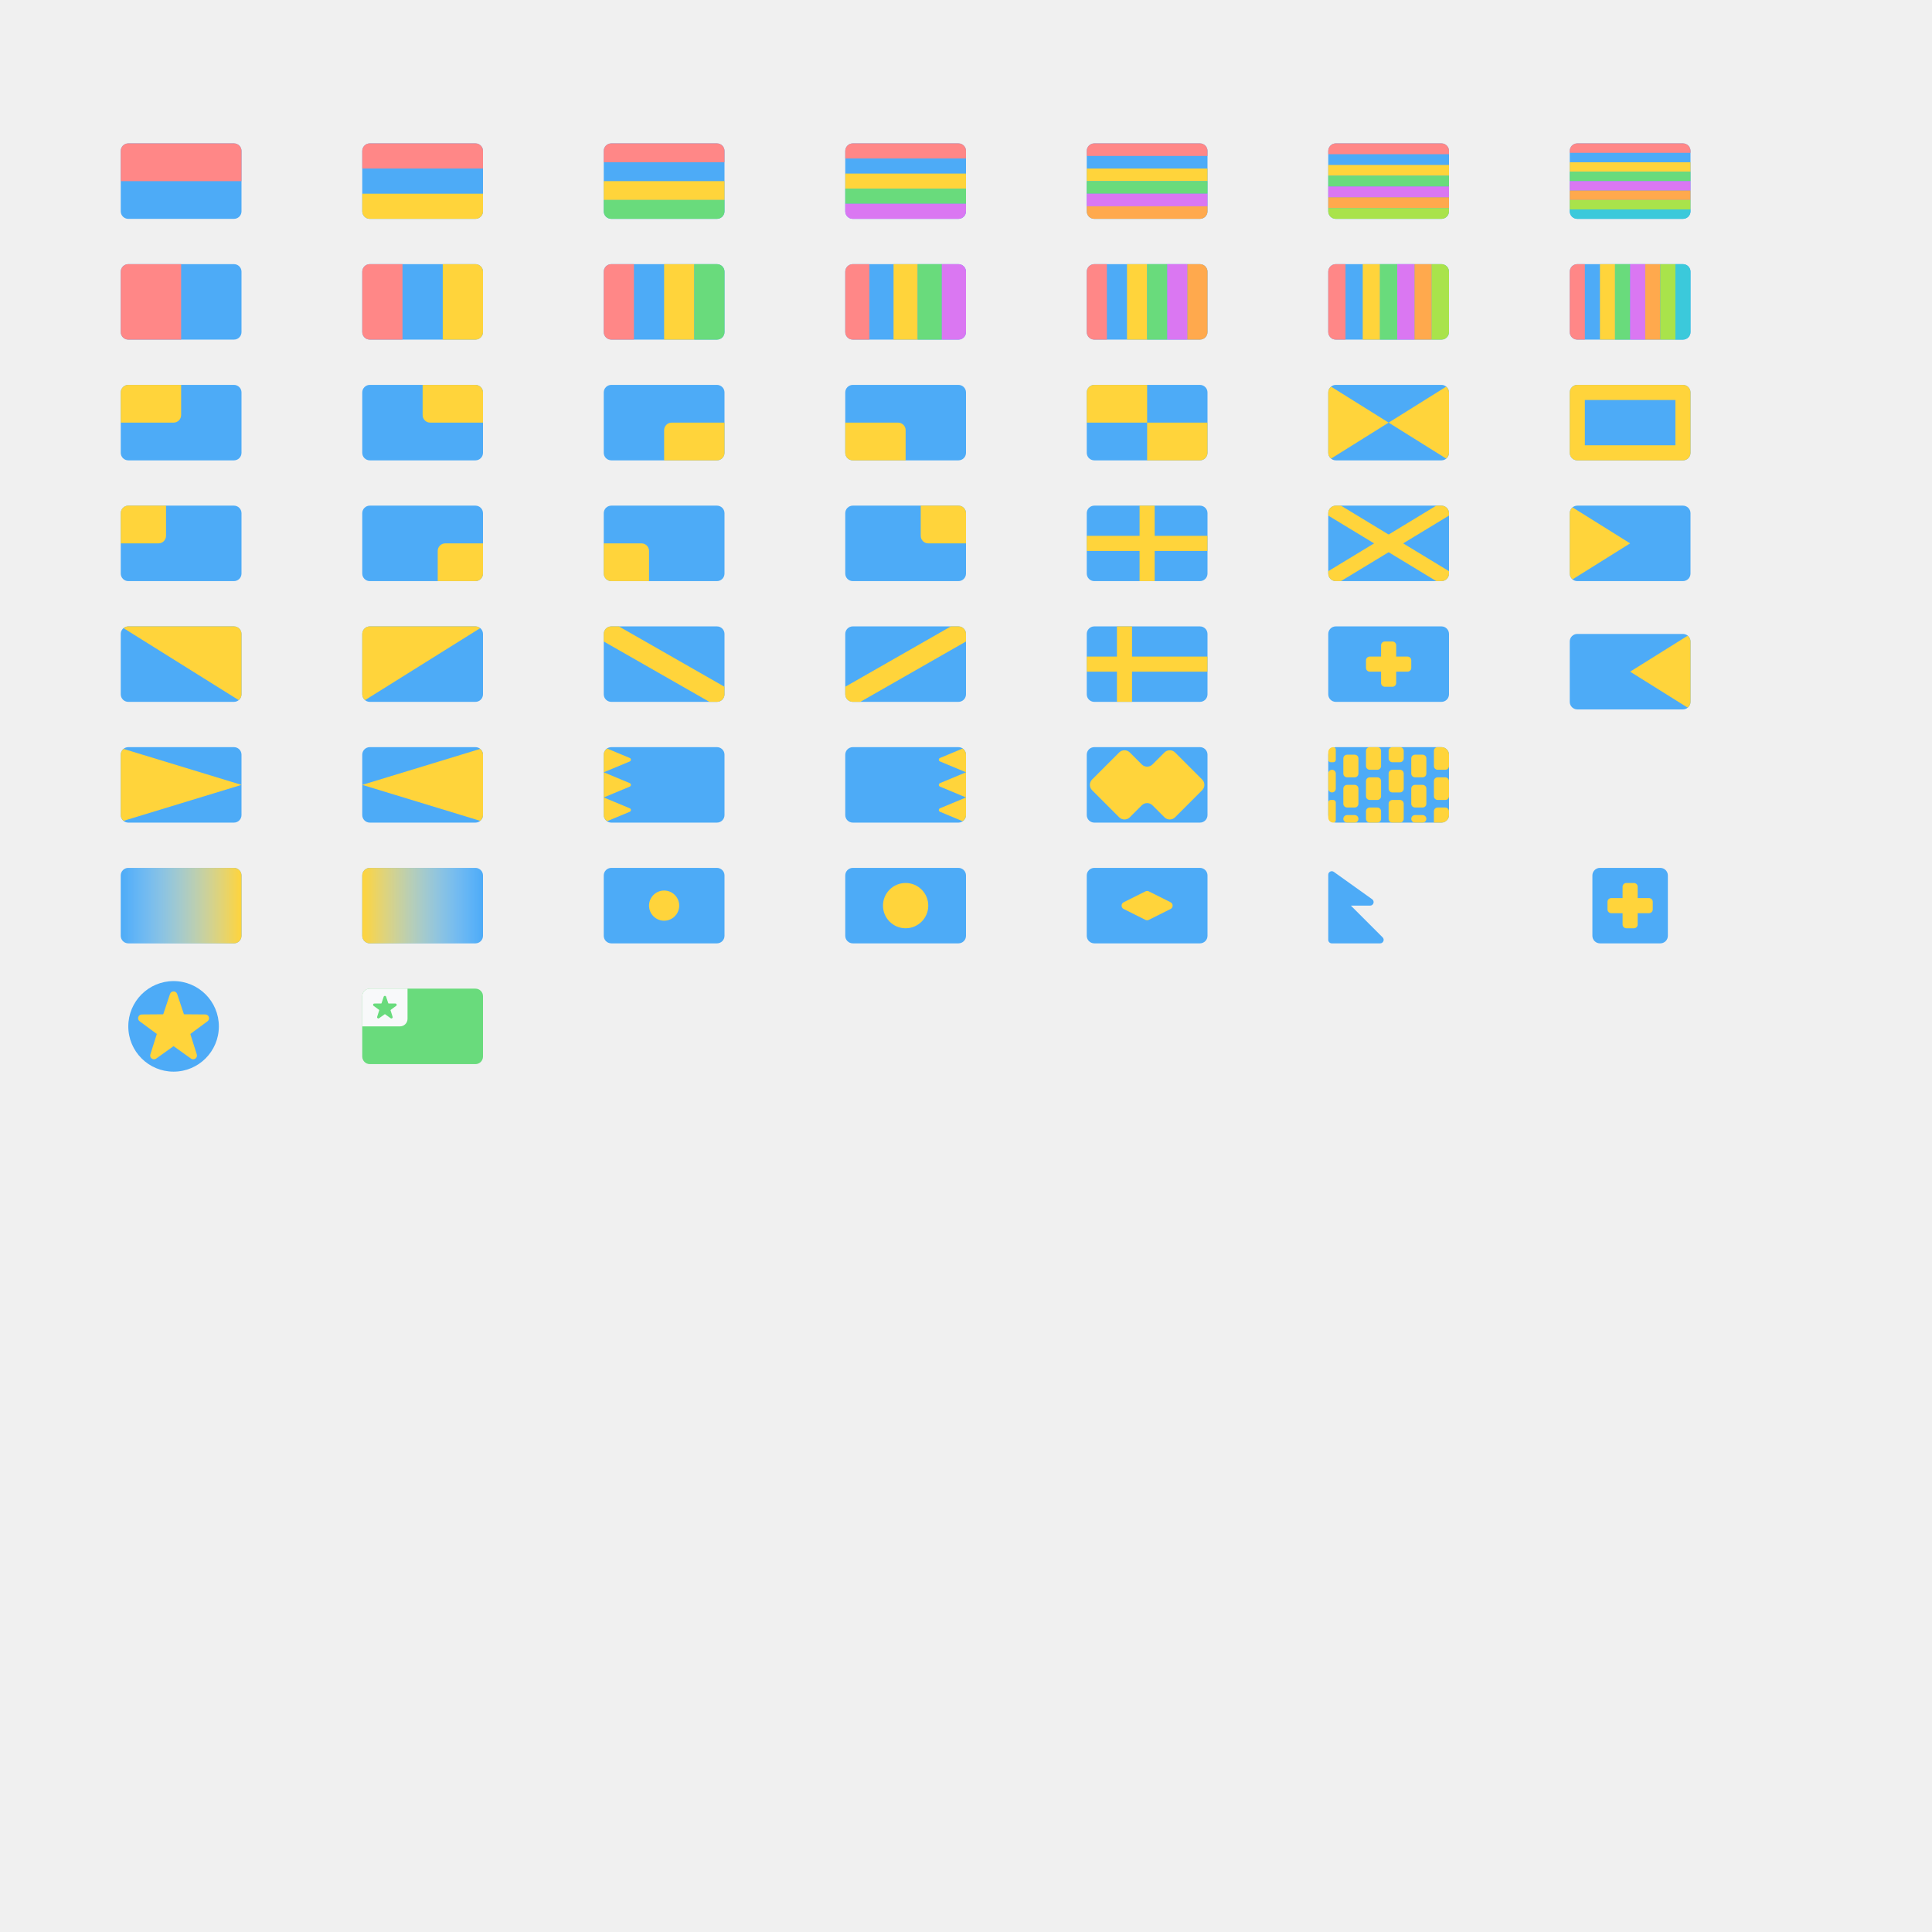
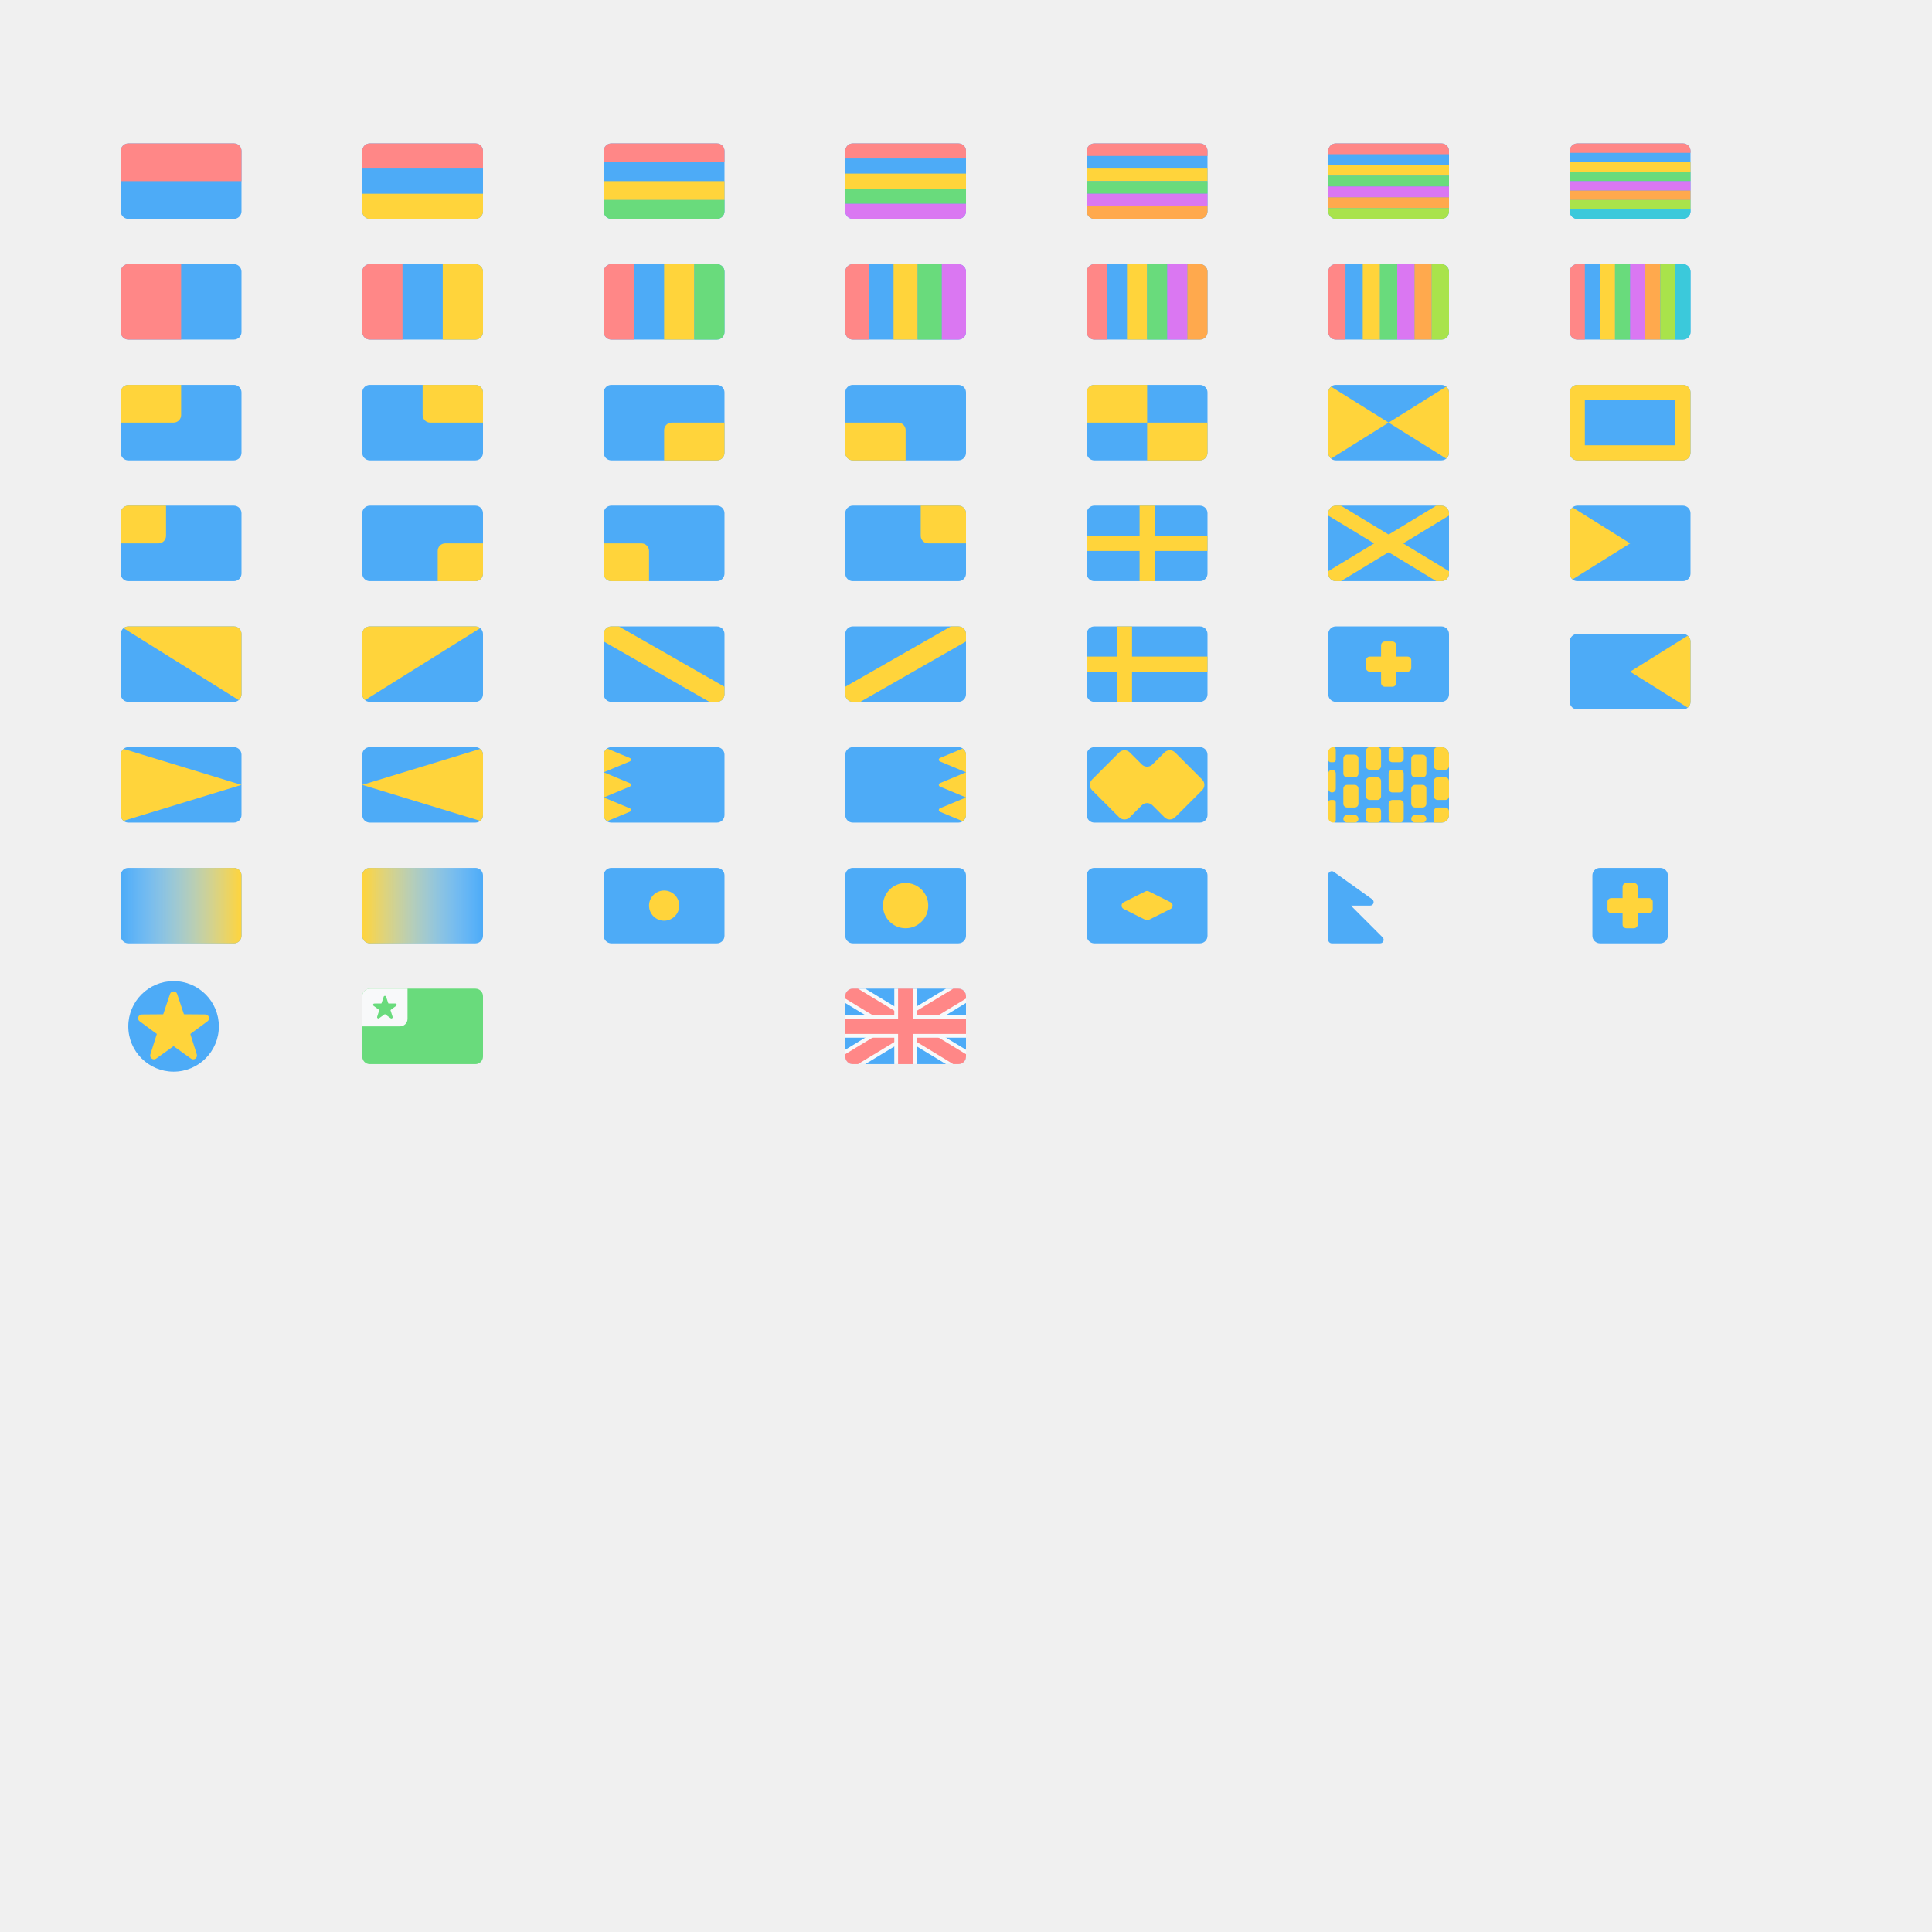
<svg xmlns="http://www.w3.org/2000/svg" version="1.1" id="Layer_1" x="0px" y="0px" width="256px" height="256px" viewBox="0 0 256 256" style="enable-background:new 0 0 256 256;" xml:space="preserve">
  <style type="text/css">
- 	.Drop_x0020_Shadow{fill:none;}
- 	.Thick_x0020_Blue_x0020_Neon{fill:none;stroke:#0073BC;stroke-width:10;stroke-linecap:round;stroke-linejoin:round;}
- 	.Illuminating_x0020_Aqua{fill:url(#SVGID_1_);stroke:#FFFFFF;stroke-width:0.25;stroke-miterlimit:1;}
- 	
- 		.Black_x0020_Highlight{fill:url(#SVGID_00000071531927786273495800000003200682428551378345_);stroke:#FFFFFF;stroke-width:0.363;stroke-miterlimit:1;}
- 	.Bugaboo_GS{fill-rule:evenodd;clip-rule:evenodd;fill:#FFDD00;}
	.st0{fill:#4DABF7;}
	.st1{fill:#FF8787;}
	.st2{fill:#FFD43B;}
	.st3{fill:#69DB7C;}
	.st4{fill:#DA77F2;}
	.st5{fill:#FFA94D;}
	.st6{fill:#A9E34B;}
	.st7{fill:#3BC9DB;}
	.st8{fill:#F8F9FA;}
- 	.st9{fill:url(#SVGID_00000170240210481160851820000013944029763867922873_);}
- 	.st10{fill:url(#SVGID_00000133501982631989610990000010537515007776739203_);}
+ 	.st9{fill:url(#SVGID_1_);}
+ 	.st10{fill:url(#SVGID_00000052811382676435913170000008721212930983240343_);}
</style>
-   <linearGradient id="SVGID_1_" gradientUnits="userSpaceOnUse" x1="0" y1="0" x2="6.123234e-17" y2="-1">
-     <stop offset="0" style="stop-color:#1D59F4" />
-     <stop offset="0.618" style="stop-color:#2D65EE" />
-     <stop offset="0.629" style="stop-color:#3864F3" />
-     <stop offset="0.983" style="stop-color:#00DDFC" />
-   </linearGradient>
-   <linearGradient id="SVGID_00000160171774740908980820000005506908161281663119_" gradientUnits="userSpaceOnUse" x1="0" y1="0" x2="6.123234e-17" y2="-1">
-     <stop offset="0" style="stop-color:#060606" />
-     <stop offset="0.618" style="stop-color:#000000" />
-     <stop offset="0.629" style="stop-color:#000000" />
-     <stop offset="0.983" style="stop-color:#000000" />
-   </linearGradient>
  <circle class="st0" cx="23" cy="136" r="6" />
  <path class="st0" d="M31,29H17C16.448,29,16,28.552,16,28v-8  C16,19.448,16.448,19,17,19h14C31.552,19,32,19.448,32,20v8  C32,28.552,31.552,29,31,29z" />
  <path class="st0" d="M31,45H17C16.448,45,16,44.552,16,44v-8  C16,35.448,16.448,35,17,35h14C31.552,35,32,35.448,32,36v8  C32,44.552,31.552,45,31,45z" />
  <path class="st0" d="M31,61H17C16.448,61,16,60.552,16,60v-8  C16,51.448,16.448,51,17,51h14C31.552,51,32,51.448,32,52v8  C32,60.552,31.552,61,31,61z" />
  <path class="st1" d="M32,24H16v-4c0-0.552,0.448-1,1-1h14c0.552,0,1,0.448,1,1V24z" />
  <path class="st1" d="M24,45h-7c-0.552,0-1-0.448-1-1v-8c0-0.552,0.448-1,1-1h7V45z" />
  <path class="st0" d="M223,45h-14c-0.552,0-1-0.448-1-1v-8C208,35.448,208.448,35,209,35h14  c0.552,0,1,0.448,1,1v8C224,44.552,223.552,45,223,45z" />
  <path class="st1" d="M210,45h-1c-0.552,0-1-0.448-1-1v-8c0-0.552,0.448-1,1-1h1V45z" />
  <path class="st0" d="M63,45H49C48.448,45,48,44.552,48,44v-8  C48,35.448,48.448,35,49,35h14C63.552,35,64,35.448,64,36v8  C64,44.552,63.552,45,63,45z" />
  <path class="st1" d="M53.333,45H49c-0.552,0-1-0.448-1-1v-8c0-0.552,0.448-1,1-1h4.333V45z" />
  <path class="st2" d="M63,45h-4.333V35H63c0.552,0,1,0.448,1,1v8C64,44.552,63.552,45,63,45z" />
  <path class="st0" d="M63,29H49C48.448,29,48,28.552,48,28v-8  C48,19.448,48.448,19,49,19h14C63.552,19,64,19.448,64,20v8  C64,28.552,63.552,29,63,29z" />
  <path class="st1" d="M64,22.333H48V20c0-0.552,0.448-1,1-1h14c0.552,0,1,0.448,1,1V22.333z" />
  <path class="st2" d="M63,29H49c-0.552,0-1-0.448-1-1v-2.333h16V28C64,28.552,63.552,29,63,29z" />
  <path class="st0" d="M95,29H81c-0.552,0-1-0.448-1-1v-8C80,19.448,80.448,19,81,19h14  c0.552,0,1,0.448,1,1v8C96,28.552,95.552,29,95,29z" />
  <path class="st1" d="M96,21.5H80V20c0-0.552,0.448-1,1-1h14c0.552,0,1,0.448,1,1V21.5z" />
  <rect x="80" y="24" class="st2" width="16" height="2.5" />
  <path class="st3" d="M96,26.5H80V28c0,0.552,0.448,1,1,1h14c0.552,0,1-0.448,1-1V26.5z" />
  <path class="st0" d="M127,29h-14c-0.552,0-1-0.448-1-1v-8C112,19.448,112.448,19,113,19h14  c0.552,0,1,0.448,1,1v8C128,28.552,127.552,29,127,29z" />
  <path class="st1" d="M128,21h-16v-1c0-0.552,0.448-1,1-1h14c0.552,0,1,0.448,1,1V21z" />
  <rect x="112" y="23" class="st2" width="16" height="2" />
  <rect x="112" y="25" class="st3" width="16" height="2" />
  <path class="st4" d="M128,27h-16v1c0,0.552,0.448,1,1,1h14c0.552,0,1-0.448,1-1V27z" />
  <path class="st0" d="M191,29h-14c-0.552,0-1-0.448-1-1v-8C176,19.448,176.448,19,177,19h14  c0.552,0,1,0.448,1,1v8C192,28.552,191.552,29,191,29z" />
  <path class="st1" d="M192,20.429h-16v-0.429C176,19.448,176.448,19,177,19h14c0.552,0,1,0.448,1,1  V20.429z" />
  <rect x="176" y="21.857" class="st2" width="16" height="1.429" />
  <rect x="176" y="23.286" class="st3" width="16" height="1.429" />
  <rect x="176" y="24.714" class="st4" width="16" height="1.429" />
  <path class="st0" d="M223,29h-14c-0.552,0-1-0.448-1-1v-8C208,19.448,208.448,19,209,19h14  c0.552,0,1,0.448,1,1v8C224,28.552,223.552,29,223,29z" />
  <path class="st1" d="M224,20.25h-16V20c0-0.552,0.448-1,1-1h14c0.552,0,1,0.448,1,1V20.25z" />
  <rect x="208" y="21.5" class="st2" width="16" height="1.25" />
  <rect x="208" y="22.75" class="st3" width="16" height="1.25" />
  <rect x="208" y="24" class="st4" width="16" height="1.25" />
  <path class="st0" d="M159,29h-14c-0.552,0-1-0.448-1-1v-8C144,19.448,144.448,19,145,19h14  c0.552,0,1,0.448,1,1v8C160,28.552,159.552,29,159,29z" />
  <path class="st1" d="M160,20.667h-16V20c0-0.552,0.448-1,1-1h14c0.552,0,1,0.448,1,1V20.667z" />
  <rect x="144" y="22.333" class="st2" width="16" height="1.667" />
  <rect x="144" y="24" class="st3" width="16" height="1.667" />
  <rect x="144" y="25.667" class="st4" width="16" height="1.667" />
  <path class="st5" d="M160,27.333h-16V28c0,0.552,0.448,1,1,1h14c0.552,0,1-0.448,1-1V27.333z" />
  <rect x="176" y="26.143" class="st5" width="16" height="1.429" />
  <rect x="208" y="25.25" class="st5" width="16" height="1.25" />
  <rect x="208" y="26.5" class="st6" width="16" height="1.25" />
  <path class="st6" d="M176,27.571h16v0.429C192,28.552,191.552,29,191,29h-14c-0.552,0-1-0.448-1-1  V27.571z" />
  <path class="st7" d="M224,27.75h-16V28c0,0.552,0.448,1,1,1h14c0.552,0,1-0.448,1-1V27.75z" />
  <rect x="212" y="35" class="st2" width="2" height="10" />
  <rect x="214" y="35" class="st3" width="2" height="10" />
  <path class="st0" d="M95,45H81c-0.552,0-1-0.448-1-1v-8C80,35.448,80.448,35,81,35h14  c0.552,0,1,0.448,1,1v8C96,44.552,95.552,45,95,45z" />
  <path class="st1" d="M84,45h-3c-0.552,0-1-0.448-1-1v-8c0-0.552,0.448-1,1-1h3V45z" />
  <rect x="88" y="35" class="st2" width="4" height="10" />
  <path class="st3" d="M92,45h3c0.552,0,1-0.448,1-1v-8C96,35.448,95.552,35,95,35h-3V45z" />
  <rect x="216" y="35" class="st4" width="2" height="10" />
  <path class="st0" d="M127,45h-14c-0.552,0-1-0.448-1-1v-8C112,35.448,112.448,35,113,35h14  c0.552,0,1,0.448,1,1v8C128,44.552,127.552,45,127,45z" />
  <path class="st1" d="M115.2,45H113c-0.552,0-1-0.448-1-1v-8c0-0.552,0.448-1,1-1h2.2V45z" />
  <rect x="118.4" y="35" class="st2" width="3.2" height="10" />
  <rect x="121.6" y="35" class="st3" width="3.2" height="10" />
  <path class="st4" d="M124.8,45H127c0.552,0,1-0.448,1-1v-8C128,35.448,127.552,35,127,35  h-2.2V45z" />
  <rect x="218" y="35" class="st5" width="2" height="10" />
  <path class="st0" d="M159,45h-14c-0.552,0-1-0.448-1-1v-8C144,35.448,144.448,35,145,35h14  c0.552,0,1,0.448,1,1v8C160,44.552,159.552,45,159,45z" />
  <path class="st1" d="M146.667,45H145c-0.552,0-1-0.448-1-1v-8c0-0.552,0.448-1,1-1h1.667V45z" />
  <rect x="149.333" y="35" class="st2" width="2.667" height="10" />
  <rect x="152" y="35" class="st3" width="2.667" height="10" />
  <rect x="154.667" y="35" class="st4" width="2.667" height="10" />
  <path class="st5" d="M157.333,45H159c0.552,0,1-0.448,1-1v-8C160,35.448,159.552,35,159,35  h-1.667V45z" />
  <rect x="220" y="35" class="st6" width="2" height="10" />
  <path class="st0" d="M191,45h-14c-0.552,0-1-0.448-1-1v-8C176,35.448,176.448,35,177,35h14  c0.552,0,1,0.448,1,1v8C192,44.552,191.552,45,191,45z" />
  <path class="st1" d="M178.286,45H177c-0.552,0-1-0.448-1-1v-8c0-0.552,0.448-1,1-1h1.286V45z" />
  <rect x="180.571" y="35" class="st2" width="2.286" height="10" />
  <rect x="182.857" y="35" class="st3" width="2.286" height="10" />
  <rect x="185.143" y="35" class="st4" width="2.286" height="10" />
  <rect x="187.429" y="35" class="st5" width="2.286" height="10" />
  <path class="st6" d="M189.714,45H191c0.552,0,1-0.448,1-1v-8C192,35.448,191.552,35,191,35  h-1.286V45z" />
  <path class="st7" d="M222,45h1c0.552,0,1-0.448,1-1v-8C224,35.448,223.552,35,223,35h-1V45z" />
  <path class="st2" d="M23,56h-7v-4c0-0.552,0.448-1,1-1h7v4C24,55.552,23.552,56,23,56z" />
  <path class="st0" d="M31,77H17C16.448,77,16,76.552,16,76v-8c0-0.552,0.448-1,1-1  h14C31.552,67,32,67.448,32,68v8C32,76.552,31.552,77,31,77z" />
  <path class="st2" d="M21,72h-5v-4c0-0.552,0.448-1,1-1h5v4C22,71.552,21.552,72,21,72z" />
  <path class="st3" d="M63,141H49C48.448,141,48,140.552,48,140v-8c0-0.552,0.448-1,1-1  h14C63.552,131,64,131.448,64,132v8C64,140.552,63.552,141,63,141z" />
  <path class="st8" d="M53,136h-5v-4c0-0.552,0.448-1,1-1h5v4C54,135.552,53.552,136,53,136z" />
  <path class="st0" d="M31,93H17C16.448,93,16,92.552,16,92v-8c0-0.552,0.448-1,1-1  h14C31.552,83,32,83.448,32,84v8C32,92.552,31.552,93,31,93z" />
  <path class="st0" d="M63,77H49C48.448,77,48,76.552,48,76v-8c0-0.552,0.448-1,1-1  h14C63.552,67,64,67.448,64,68v8C64,76.552,63.552,77,63,77z" />
  <path class="st2" d="M63,77h-5v-4c0-0.552,0.448-1,1-1h5v4C64,76.552,63.552,77,63,77z" />
  <path class="st0" d="M63,61H49C48.448,61,48,60.552,48,60v-8  C48,51.448,48.448,51,49,51h14C63.552,51,64,51.448,64,52v8  C64,60.552,63.552,61,63,61z" />
  <path class="st2" d="M64,56h-7c-0.552,0-1-0.448-1-1v-4h7c0.552,0,1,0.448,1,1V56z" />
  <path class="st0" d="M95,61H81c-0.552,0-1-0.448-1-1v-8C80,51.448,80.448,51,81,51h14  c0.552,0,1,0.448,1,1v8C96,60.552,95.552,61,95,61z" />
  <path class="st2" d="M95,61h-7v-4c0-0.552,0.448-1,1-1h7v4C96,60.552,95.552,61,95,61z" />
  <path class="st0" d="M159,61h-14c-0.552,0-1-0.448-1-1v-8C144,51.448,144.448,51,145,51h14  c0.552,0,1,0.448,1,1v8C160,60.552,159.552,61,159,61z" />
  <path class="st2" d="M152,56h-8v-4c0-0.552,0.448-1,1-1h7V56z" />
  <path class="st2" d="M159,61h-7v-5h8v4C160,60.552,159.552,61,159,61z" />
  <path class="st0" d="M191,61h-14c-0.552,0-1-0.448-1-1v-8C176,51.448,176.448,51,177,51h14  c0.552,0,1,0.448,1,1v8C192,60.552,191.552,61,191,61z" />
  <path class="st0" d="M127,61h-14c-0.552,0-1-0.448-1-1v-8C112,51.448,112.448,51,113,51h14  c0.552,0,1,0.448,1,1v8C128,60.552,127.552,61,127,61z" />
  <path class="st2" d="M120,61h-7c-0.552,0-1-0.448-1-1v-4h7c0.552,0,1,0.448,1,1V61z" />
  <path class="st0" d="M95,77H81c-0.552,0-1-0.448-1-1v-8c0-0.552,0.448-1,1-1h14c0.552,0,1,0.448,1,1v8  C96,76.552,95.552,77,95,77z" />
  <path class="st2" d="M86,77h-5c-0.552,0-1-0.448-1-1v-4h5c0.552,0,1,0.448,1,1V77z" />
  <path class="st0" d="M127,77h-14c-0.552,0-1-0.448-1-1v-8c0-0.552,0.448-1,1-1h14c0.552,0,1,0.448,1,1v8  C128,76.552,127.552,77,127,77z" />
  <path class="st2" d="M128,72h-5c-0.552,0-1-0.448-1-1v-4h5c0.552,0,1,0.448,1,1V72z" />
  <path class="st0" d="M159,77h-14c-0.552,0-1-0.448-1-1v-8c0-0.552,0.448-1,1-1h14c0.552,0,1,0.448,1,1v8  C160,76.552,159.552,77,159,77z" />
  <path class="st0" d="M191,77h-14c-0.552,0-1-0.448-1-1v-8c0-0.552,0.448-1,1-1h14c0.552,0,1,0.448,1,1v8  C192,76.552,191.552,77,191,77z" />
  <path class="st2" d="M31,83H17c-0.239,0-0.45,0.096-0.623,0.236l15.245,9.528  C31.848,92.581,32,92.313,32,92v-8C32,83.448,31.552,83,31,83z" />
  <path class="st0" d="M49,93h14C63.552,93,64,92.552,64,92v-8c0-0.552-0.448-1-1-1  H49C48.448,83,48,83.448,48,84v8C48,92.552,48.448,93,49,93z" />
  <path class="st2" d="M49,83h14c0.239,0,0.45,0.096,0.623,0.236l-15.245,9.528  C48.152,92.581,48,92.313,48,92v-8C48,83.448,48.448,83,49,83z" />
  <path class="st0" d="M81,93h14c0.552,0,1-0.448,1-1v-8c0-0.552-0.448-1-1-1H81c-0.552,0-1,0.448-1,1v8  C80,92.552,80.448,93,81,93z" />
  <path class="st0" d="M81,109h14c0.552,0,1-0.448,1-1v-8c0-0.552-0.448-1-1-1H81c-0.552,0-1,0.448-1,1v8  C80,108.552,80.448,109,81,109z" />
  <path class="st0" d="M81,125h14c0.552,0,1-0.448,1-1v-8c0-0.552-0.448-1-1-1H81c-0.552,0-1,0.448-1,1v8  C80,124.552,80.448,125,81,125z" />
  <path class="st2" d="M80,85v-1c0-0.552,0.448-1,1-1h1l14,8v1c0,0.552-0.448,1-1,1h-1L80,85z" />
  <path class="st0" d="M127,93h-14c-0.552,0-1-0.448-1-1v-8c0-0.552,0.448-1,1-1h14c0.552,0,1,0.448,1,1v8  C128,92.552,127.552,93,127,93z" />
  <path class="st2" d="M128,85v-1c0-0.552-0.448-1-1-1h-1l-14,8v1c0,0.552,0.448,1,1,1h1L128,85z" />
  <path class="st2" d="M176.377,60.764L184,56l-7.623-4.764C176.152,51.419,176,51.687,176,52v8  C176,60.313,176.152,60.581,176.377,60.764z" />
  <path class="st2" d="M191.623,60.764L184,56l7.623-4.764C191.848,51.419,192,51.687,192,52v8  C192,60.313,191.848,60.581,191.623,60.764z" />
  <path class="st0" d="M223,77h-14c-0.552,0-1-0.448-1-1v-8c0-0.552,0.448-1,1-1h14c0.552,0,1,0.448,1,1v8  C224,76.552,223.552,77,223,77z" />
  <path class="st2" d="M208.377,76.764L216,72l-7.623-4.764C208.152,67.419,208,67.687,208,68v8  C208,76.313,208.152,76.581,208.377,76.764z" />
  <path class="st0" d="M31,109H17C16.448,109,16,108.552,16,108v-8c0-0.552,0.448-1,1-1  h14C31.552,99,32,99.448,32,100v8C32,108.552,31.552,109,31,109z" />
  <path class="st0" d="M31,125H17C16.448,125,16,124.552,16,124v-8c0-0.552,0.448-1,1-1  h14C31.552,115,32,115.448,32,116v8C32,124.552,31.552,125,31,125z" />
-   <linearGradient id="SVGID_00000136387366061027821020000006750357327345395096_" gradientUnits="userSpaceOnUse" x1="16" y1="120" x2="32" y2="120">
+   <linearGradient id="SVGID_1_" gradientUnits="userSpaceOnUse" x1="16" y1="136" x2="32" y2="136" gradientTransform="matrix(1 0 0 -1 0 256)">
    <stop offset="0" style="stop-color:#FFFFFF;stop-opacity:0" />
    <stop offset="1" style="stop-color:#FFD43B" />
  </linearGradient>
-   <path style="fill:url(#SVGID_00000136387366061027821020000006750357327345395096_);" d="M31,125H17  C16.448,125,16,124.552,16,124v-8c0-0.552,0.448-1,1-1h14C31.552,115,32,115.448,32,116v8  C32,124.552,31.552,125,31,125z" />
+   <path class="st9" d="M31,125H17C16.448,125,16,124.552,16,124v-8c0-0.552,0.448-1,1-1  h14C31.552,115,32,115.448,32,116v8C32,124.552,31.552,125,31,125z" />
  <path class="st0" d="M49,125h14C63.552,125,64,124.552,64,124v-8c0-0.552-0.448-1-1-1  H49C48.448,115,48,115.448,48,116v8C48,124.552,48.448,125,49,125z" />
-   <linearGradient id="SVGID_00000109025915879558508910000016537520112735674278_" gradientUnits="userSpaceOnUse" x1="48" y1="120" x2="64" y2="120" gradientTransform="matrix(-1 0 0 1 112 0)">
+   <linearGradient id="SVGID_00000176739201067977278630000002924379120222821505_" gradientUnits="userSpaceOnUse" x1="48" y1="136" x2="64" y2="136" gradientTransform="matrix(-1 0 0 -1 112 256)">
    <stop offset="0" style="stop-color:#FFFFFF;stop-opacity:0" />
    <stop offset="1" style="stop-color:#FFD43B" />
  </linearGradient>
-   <path style="fill:url(#SVGID_00000109025915879558508910000016537520112735674278_);" d="M49,125h14  C63.552,125,64,124.552,64,124v-8c0-0.552-0.448-1-1-1H49C48.448,115,48,115.448,48,116v8  C48,124.552,48.448,125,49,125z" />
+   <path style="fill:url(#SVGID_00000176739201067977278630000002924379120222821505_);" d="M49,125h14  C63.552,125,64,124.552,64,124v-8c0-0.552-0.448-1-1-1H49C48.448,115,48,115.448,48,116v8  C48,124.552,48.448,125,49,125z" />
  <path class="st2" d="M16.377,108.764L32,104l-15.623-4.764C16.152,99.419,16,99.687,16,100v8  C16,108.313,16.152,108.581,16.377,108.764z" />
  <path class="st0" d="M63,109H49C48.448,109,48,108.552,48,108v-8c0-0.552,0.448-1,1-1  h14C63.552,99,64,99.448,64,100v8C64,108.552,63.552,109,63,109z" />
  <path class="st2" d="M63.623,108.764L48,104l15.623-4.764C63.848,99.419,64,99.687,64,100v8  C64,108.313,63.848,108.581,63.623,108.764z" />
  <path class="st0" d="M223,94h-14c-0.552,0-1-0.448-1-1v-8c0-0.552,0.448-1,1-1h14c0.552,0,1,0.448,1,1v8  C224,93.552,223.552,94,223,94z" />
  <path class="st2" d="M223.623,93.764L216,89l7.623-4.764C223.848,84.419,224,84.687,224,85v8  C224,93.313,223.848,93.581,223.623,93.764z" />
  <polygon class="st2" points="144,71 151,71 151,67 153,67 153,71 160,71 160,73 153,73 153,77 151,77 151,73 144,73 " />
  <path class="st0" d="M191,93h-14c-0.552,0-1-0.448-1-1v-8c0-0.552,0.448-1,1-1h14c0.552,0,1,0.448,1,1v8  C192,92.552,191.552,93,191,93z" />
  <path class="st2" d="M181.5,87h1.5v-1.5c0-0.276,0.224-0.5,0.5-0.5h1c0.276,0,0.5,0.224,0.5,0.5V87h1.5  c0.276,0,0.5,0.224,0.5,0.5v1c0,0.276-0.224,0.5-0.5,0.5H185v1.5c0,0.276-0.224,0.5-0.5,0.5h-1  c-0.276,0-0.5-0.224-0.5-0.5V89h-1.5c-0.276,0-0.5-0.224-0.5-0.5v-1C181,87.224,181.224,87,181.5,87z" />
  <path class="st0" d="M223,61h-14c-0.552,0-1-0.448-1-1v-8C208,51.448,208.448,51,209,51h14  c0.552,0,1,0.448,1,1v8C224,60.552,223.552,61,223,61z" />
  <path class="st2" d="M177.687,67H177c-0.552,0-1,0.448-1,1v0.316L190.313,77H191c0.552,0,1-0.448,1-1  v-0.316L177.687,67z" />
  <path class="st2" d="M190.313,67H191c0.552,0,1,0.448,1,1v0.316L177.687,77H177c-0.552,0-1-0.448-1-1  v-0.316L190.313,67z" />
  <path class="st0" d="M159,93h-14c-0.552,0-1-0.448-1-1v-8c0-0.552,0.448-1,1-1h14c0.552,0,1,0.448,1,1v8  C160,92.552,159.552,93,159,93z" />
  <polygon class="st2" points="144,87 148,87 148,83 150,83 150,87 160,87 160,89 150,89 150,93 148,93 148,89 144,89 " />
  <path class="st2" d="M208,52v8C208,60.552,208.448,61,209,61h14c0.552,0,1-0.448,1-1  v-8C224,51.448,223.552,51,223,51h-14C208.448,51,208,51.448,208,52z M222,59h-12v-6h12V59z" />
  <path class="st2" d="M80.45,99.187C80.185,99.367,80,99.656,80,100v2.333l3.446-1.436  c0.205-0.085,0.205-0.376,0-0.462L80.45,99.187z" />
  <path class="st2" d="M80,102.333l3.446,1.436c0.205,0.085,0.205,0.376,0,0.462L80,105.667  V102.333z" />
  <path class="st2" d="M80.45,108.813l2.997-1.249c0.205-0.085,0.205-0.376,0-0.462  L80,105.667V108C80,108.344,80.185,108.633,80.45,108.813z" />
  <path class="st0" d="M127,109h-14c-0.552,0-1-0.448-1-1v-8c0-0.552,0.448-1,1-1h14c0.552,0,1,0.448,1,1v8  C128,108.552,127.552,109,127,109z" />
+   <path class="st0" d="M127,141h-14c-0.552,0-1-0.448-1-1v-8c0-0.552,0.448-1,1-1h14c0.552,0,1,0.448,1,1v8  C128,140.552,127.552,141,127,141z" />
  <path class="st2" d="M127.55,99.187C127.815,99.367,128,99.656,128,100v2.333l-3.446-1.436  c-0.205-0.085-0.205-0.376,0-0.462L127.55,99.187z" />
  <path class="st2" d="M128,102.333l-3.446,1.436c-0.205,0.085-0.205,0.376,0,0.462L128,105.667  V102.333z" />
  <path class="st2" d="M127.55,108.813l-2.997-1.249c-0.205-0.085-0.205-0.376,0-0.462  L128,105.667V108C128,108.344,127.815,108.633,127.55,108.813z" />
  <path class="st0" d="M159,109h-14c-0.552,0-1-0.448-1-1v-8c0-0.552,0.448-1,1-1h14c0.552,0,1,0.448,1,1v8  C160,108.552,159.552,109,159,109z" />
  <path class="st2" d="M155.707,108.293l3.586-3.586c0.391-0.391,0.391-1.024,0-1.414  l-3.586-3.586c-0.391-0.391-1.024-0.391-1.414,0l-1.586,1.586  c-0.391,0.391-1.024,0.391-1.414,0l-1.586-1.586c-0.391-0.391-1.024-0.391-1.414,0  l-3.586,3.586c-0.391,0.391-0.391,1.024,0,1.414l3.586,3.586  c0.391,0.391,1.024,0.391,1.414,0l1.586-1.586c0.391-0.391,1.024-0.391,1.414,0  l1.586,1.586C154.683,108.683,155.317,108.683,155.707,108.293z" />
  <path class="st0" d="M191,109h-14c-0.552,0-1-0.448-1-1v-8c0-0.552,0.448-1,1-1h14c0.552,0,1,0.448,1,1v8  C192,108.552,191.552,109,191,109z" />
  <path class="st2" d="M191.5,102h-1c-0.276,0-0.5-0.224-0.5-0.5v-2c0-0.276,0.224-0.5,0.5-0.5h0.5  c0.552,0,1,0.448,1,1v1.5C192,101.776,191.776,102,191.5,102z" />
  <path class="st2" d="M191,109h-1v-1.5c0-0.276,0.224-0.5,0.5-0.5h1c0.276,0,0.5,0.224,0.5,0.5v0.5  C192,108.552,191.552,109,191,109z" />
  <path class="st2" d="M191.5,106h-1c-0.276,0-0.5-0.224-0.5-0.5v-2c0-0.276,0.224-0.5,0.5-0.5h1  c0.276,0,0.5,0.224,0.5,0.5v2C192,105.776,191.776,106,191.5,106z" />
  <path class="st2" d="M188.5,103h-1c-0.276,0-0.5-0.224-0.5-0.5v-2c0-0.276,0.224-0.5,0.5-0.5h1  c0.276,0,0.5,0.224,0.5,0.5v2C189,102.776,188.776,103,188.5,103z" />
  <path class="st2" d="M188.5,109h-1c-0.276,0-0.5-0.224-0.5-0.5l0,0c0-0.276,0.224-0.5,0.5-0.5h1  c0.276,0,0.5,0.224,0.5,0.5l0,0C189,108.776,188.776,109,188.5,109z" />
  <path class="st2" d="M188.5,107h-1c-0.276,0-0.5-0.224-0.5-0.5v-2c0-0.276,0.224-0.5,0.5-0.5h1  c0.276,0,0.5,0.224,0.5,0.5v2C189,106.776,188.776,107,188.5,107z" />
  <path class="st2" d="M185.5,101h-1c-0.276,0-0.5-0.224-0.5-0.5v-1c0-0.276,0.224-0.5,0.5-0.5h1  c0.276,0,0.5,0.224,0.5,0.5v1C186,100.776,185.776,101,185.5,101z" />
  <path class="st2" d="M185.5,109h-1c-0.276,0-0.5-0.224-0.5-0.5v-2c0-0.276,0.224-0.5,0.5-0.5h1  c0.276,0,0.5,0.224,0.5,0.5v2C186,108.776,185.776,109,185.5,109z" />
  <path class="st2" d="M185.5,105h-1c-0.276,0-0.5-0.224-0.5-0.5v-2c0-0.276,0.224-0.5,0.5-0.5h1  c0.276,0,0.5,0.224,0.5,0.5v2C186,104.776,185.776,105,185.5,105z" />
  <path class="st2" d="M182.5,102h-1c-0.276,0-0.5-0.224-0.5-0.5v-2c0-0.276,0.224-0.5,0.5-0.5h1  c0.276,0,0.5,0.224,0.5,0.5v2C183,101.776,182.776,102,182.5,102z" />
  <path class="st2" d="M182.5,109h-1c-0.276,0-0.5-0.224-0.5-0.5v-1c0-0.276,0.224-0.5,0.5-0.5h1  c0.276,0,0.5,0.224,0.5,0.5v1C183,108.776,182.776,109,182.5,109z" />
  <path class="st2" d="M182.5,106h-1c-0.276,0-0.5-0.224-0.5-0.5v-2c0-0.276,0.224-0.5,0.5-0.5h1  c0.276,0,0.5,0.224,0.5,0.5v2C183,105.776,182.776,106,182.5,106z" />
  <path class="st2" d="M179.5,103h-1c-0.276,0-0.5-0.224-0.5-0.5v-2c0-0.276,0.224-0.5,0.5-0.5h1  c0.276,0,0.5,0.224,0.5,0.5v2C180,102.776,179.776,103,179.5,103z" />
  <path class="st2" d="M179.5,109h-1c-0.276,0-0.5-0.224-0.5-0.5l0,0c0-0.276,0.224-0.5,0.5-0.5h1  c0.276,0,0.5,0.224,0.5,0.5l0,0C180,108.776,179.776,109,179.5,109z" />
  <path class="st2" d="M179.5,107h-1c-0.276,0-0.5-0.224-0.5-0.5v-2c0-0.276,0.224-0.5,0.5-0.5h1  c0.276,0,0.5,0.224,0.5,0.5v2C180,106.776,179.776,107,179.5,107z" />
  <path class="st2" d="M176.667,101h-0.333C176.149,101,176,100.851,176,100.667v-1  C176,99.298,176.298,99,176.667,99l0,0C176.851,99,177,99.149,177,99.333v1.333  C177,100.851,176.851,101,176.667,101z" />
  <path class="st2" d="M176.667,109L176.667,109C176.298,109,176,108.702,176,108.333v-2  C176,106.149,176.149,106,176.333,106h0.333C176.851,106,177,106.149,177,106.333v2.333  C177,108.851,176.851,109,176.667,109z" />
  <path class="st2" d="M176.5,105L176.5,105c-0.276,0-0.5-0.224-0.5-0.5v-2c0-0.276,0.224-0.5,0.5-0.5l0,0  c0.276,0,0.5,0.224,0.5,0.5v2C177,104.776,176.776,105,176.5,105z" />
  <circle class="st2" cx="88" cy="120" r="2" />
  <path class="st0" d="M113,125h14c0.552,0,1-0.448,1-1v-8c0-0.552-0.448-1-1-1h-14c-0.552,0-1,0.448-1,1v8  C112,124.552,112.448,125,113,125z" />
  <circle class="st2" cx="120" cy="120" r="3" />
  <path class="st0" d="M145,125h14c0.552,0,1-0.448,1-1v-8c0-0.552-0.448-1-1-1h-14c-0.552,0-1,0.448-1,1v8  C144,124.552,144.448,125,145,125z" />
  <path class="st2" d="M151.776,118.112l-2.882,1.441c-0.369,0.184-0.369,0.71,0,0.894  l2.882,1.441c0.141,0.07,0.306,0.07,0.447,0l2.882-1.441  c0.369-0.184,0.369-0.71,0-0.894l-2.882-1.441  C152.083,118.041,151.917,118.041,151.776,118.112z" />
  <path class="st0" d="M176,115.905v8.629C176,124.792,176.208,125,176.466,125h6.41  c0.415,0,0.623-0.502,0.329-0.795l-4.183-4.183  C179.014,120.014,179.02,120,179.032,120h2.515c0.453,0,0.639-0.581,0.271-0.845  l-5.081-3.629C176.428,115.306,176,115.526,176,115.905z" />
  <path class="st0" d="M220,125h-8c-0.552,0-1-0.448-1-1v-8c0-0.552,0.448-1,1-1h8c0.552,0,1,0.448,1,1v8  C221,124.552,220.552,125,220,125z" />
  <path class="st2" d="M213.5,119h1.5v-1.5c0-0.276,0.224-0.5,0.5-0.5h1c0.276,0,0.5,0.224,0.5,0.5v1.5h1.5  c0.276,0,0.5,0.224,0.5,0.5v1c0,0.276-0.224,0.5-0.5,0.5H217v1.5c0,0.276-0.224,0.5-0.5,0.5h-1  c-0.276,0-0.5-0.224-0.5-0.5V121h-1.5c-0.276,0-0.5-0.224-0.5-0.5v-1C213,119.224,213.224,119,213.5,119z" />
  <path class="st2" d="M21,136.286l1.526-4.577c0.152-0.456,0.797-0.456,0.949,0  l1.526,4.577" />
  <path class="st2" d="M24.618,137.462l-3.925,2.806c-0.391,0.279-0.913-0.1-0.768-0.558  l1.456-4.6" />
  <path class="st2" d="M24.618,135.111l1.456,4.6c0.145,0.458-0.377,0.837-0.768,0.558  l-3.925-2.806" />
  <path class="st2" d="M22.382,134.384l4.824,0.037c0.48,0.004,0.68,0.617,0.293,0.902  l-3.881,2.865" />
  <path class="st2" d="M22.382,138.189l-3.881-2.865c-0.387-0.285-0.187-0.899,0.293-0.902  l4.824-0.037" />
  <circle class="st8" cx="51" cy="133.5" r="2" />
  <path class="st3" d="M50.333,133.595l0.509-1.526c0.051-0.152,0.266-0.152,0.316,0  l0.509,1.526" />
  <path class="st3" d="M51.539,133.987l-1.308,0.935c-0.13,0.093-0.304-0.033-0.256-0.186  l0.485-1.533" />
  <path class="st3" d="M51.539,133.204l0.485,1.533c0.048,0.153-0.126,0.279-0.256,0.186  l-1.308-0.935" />
  <path class="st3" d="M50.794,132.961l1.608,0.012c0.16,0.001,0.227,0.206,0.098,0.301  l-1.294,0.955" />
  <path class="st3" d="M50.794,134.23l-1.294-0.955c-0.129-0.095-0.062-0.3,0.098-0.301  l1.608-0.012" />
+   <path class="st8" d="M128,132c0-0.552-0.448-1-1-1h-1.651L120,134.246L114.651,131H113  c-0.552,0-1,0.448-1,1v0.9L117.109,136L112,139.1V140c0,0.552,0.448,1,1,1h1.651  L120,137.754L125.349,141H127c0.552,0,1-0.448,1-1v-0.9L122.891,136L128,132.9V132z" />
+   <path class="st1" d="M113.687,131H113c-0.552,0-1,0.448-1,1v0.316L126.313,141H127c0.552,0,1-0.448,1-1  v-0.316L113.687,131z" />
+   <path class="st1" d="M126.313,131H127c0.552,0,1,0.448,1,1v0.316L113.687,141H113c-0.552,0-1-0.448-1-1  v-0.316L126.313,131z" />
+   <polygon class="st8" points="112,134.5 118.5,134.5 118.5,131 121.5,131 121.5,134.5 128,134.5 128,137.5 121.5,137.5 121.5,141   118.5,141 118.5,137.5 112,137.5 " />
+   <polygon class="st1" points="112,135 119,135 119,131 121,131 121,135 128,135 128,137 121,137 121,141 119,141 119,137 112,137 " />
</svg>
